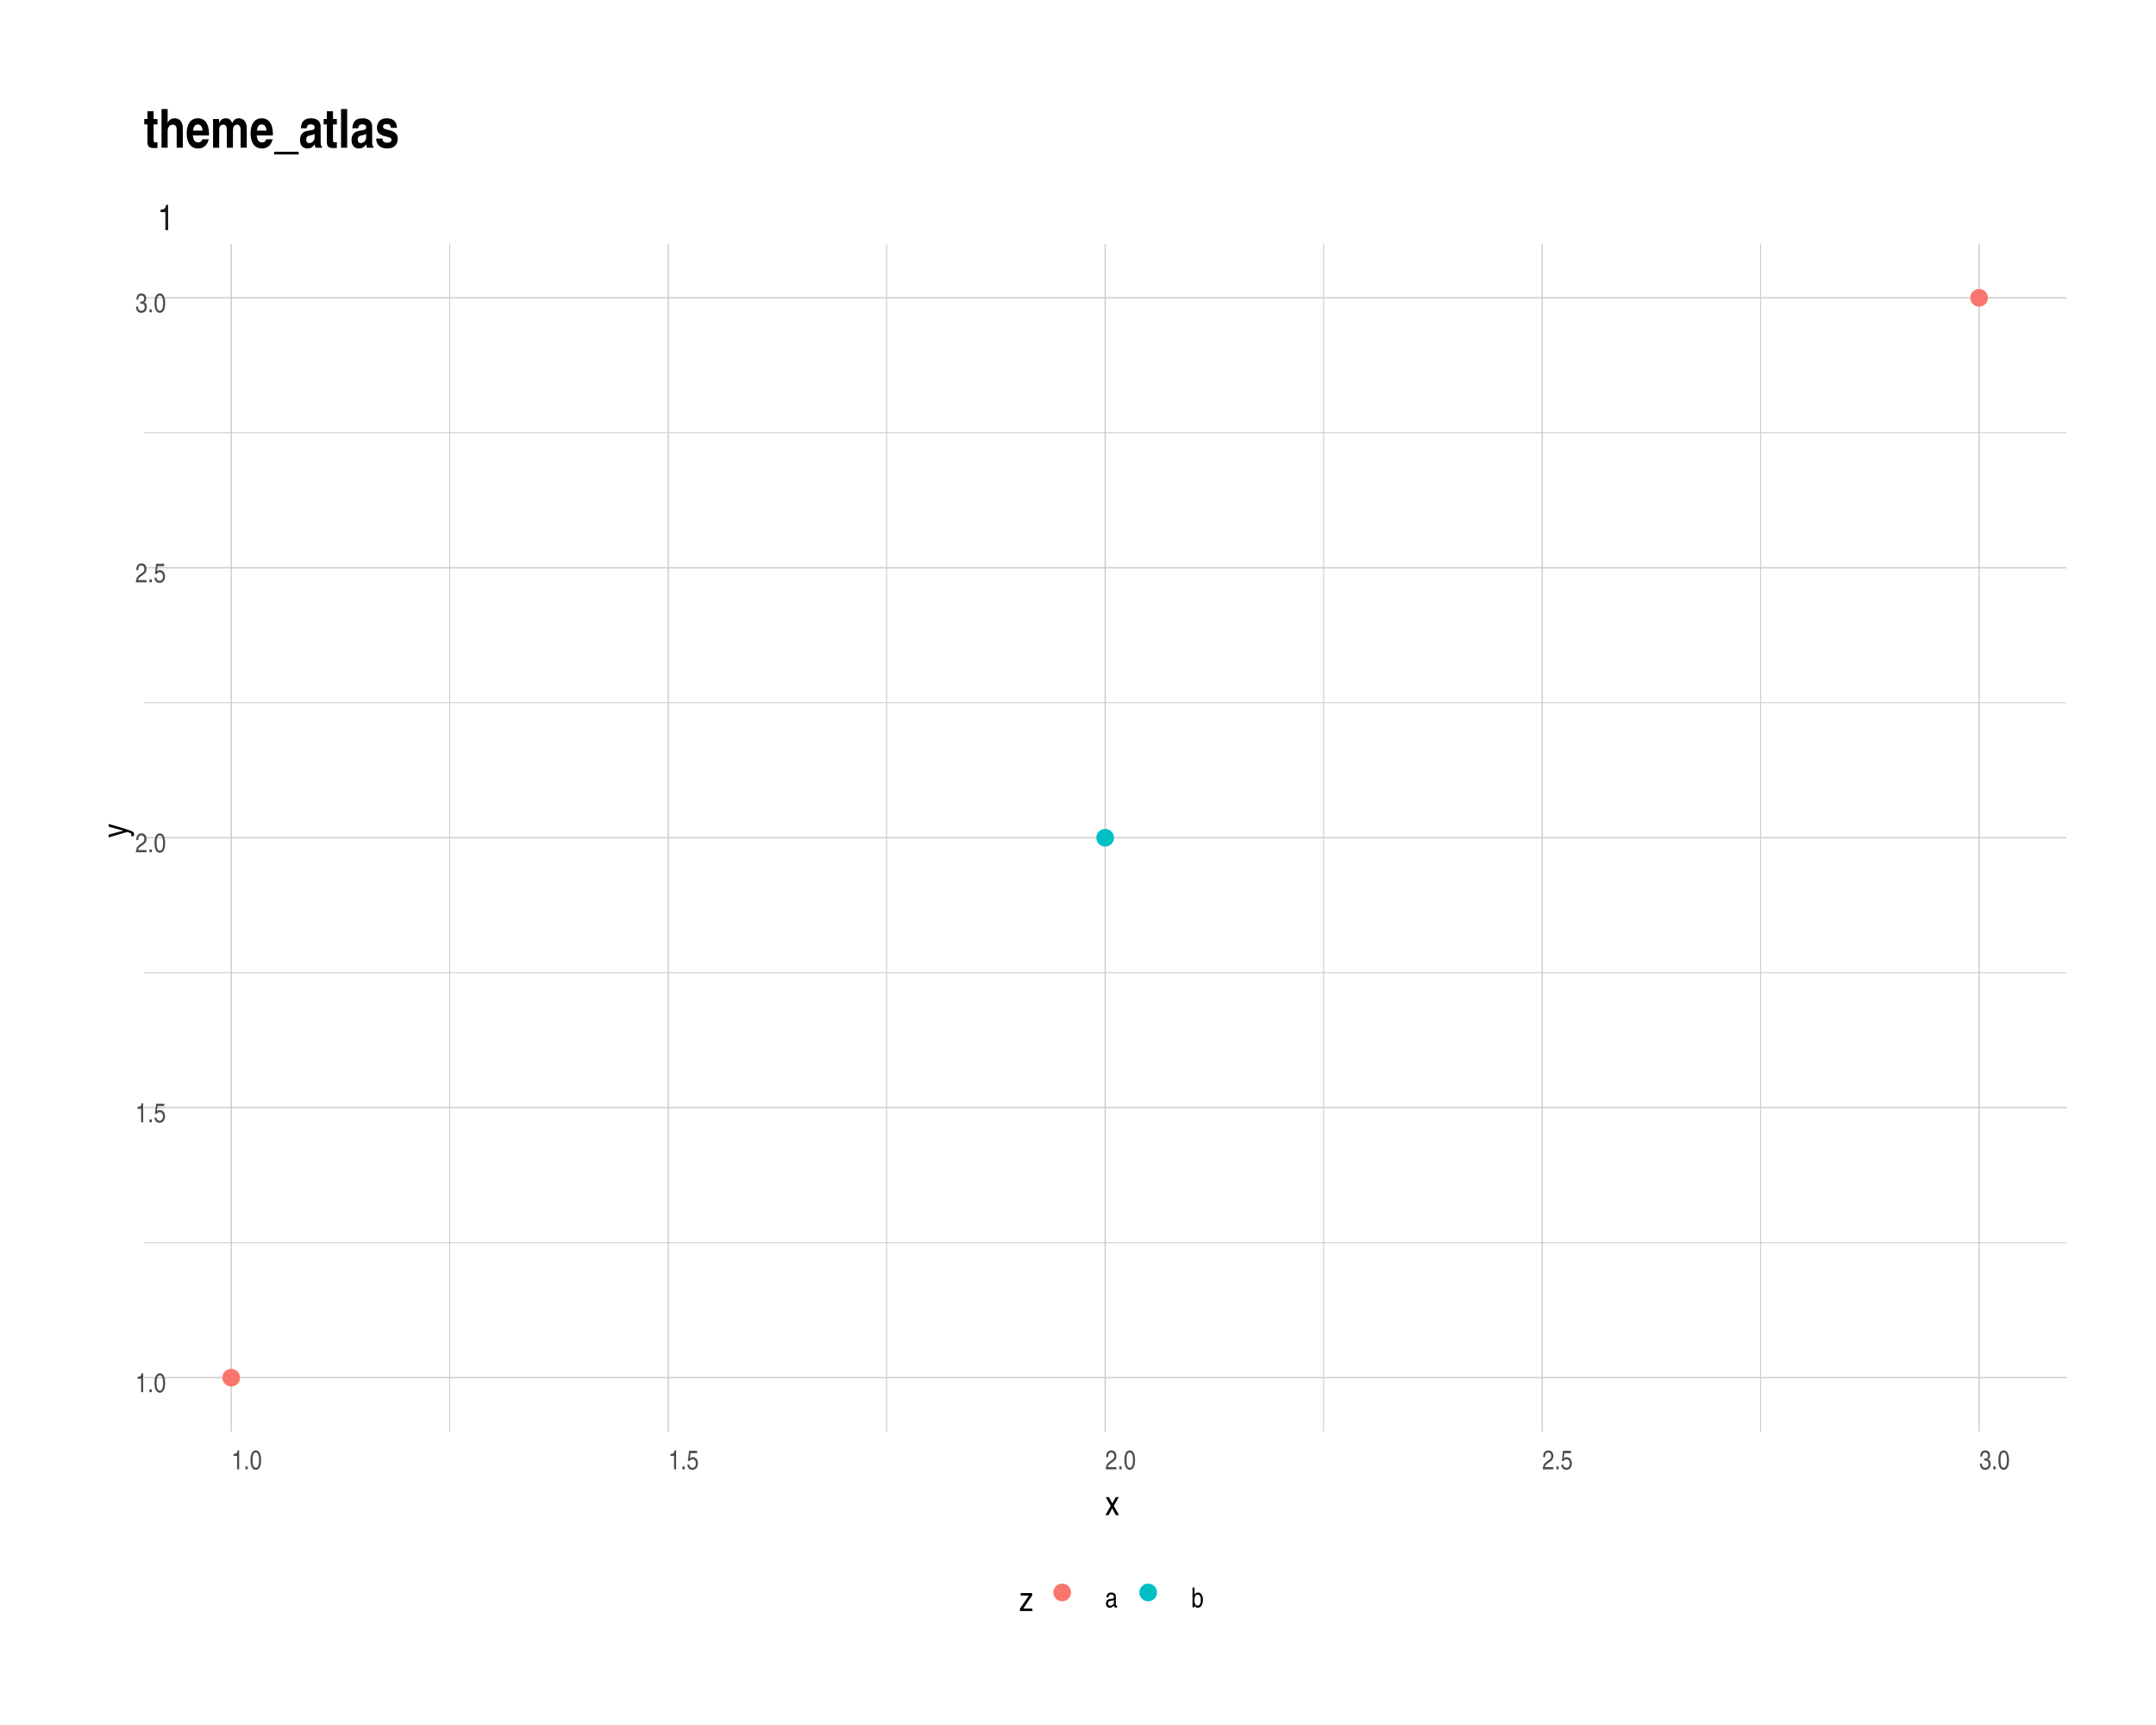
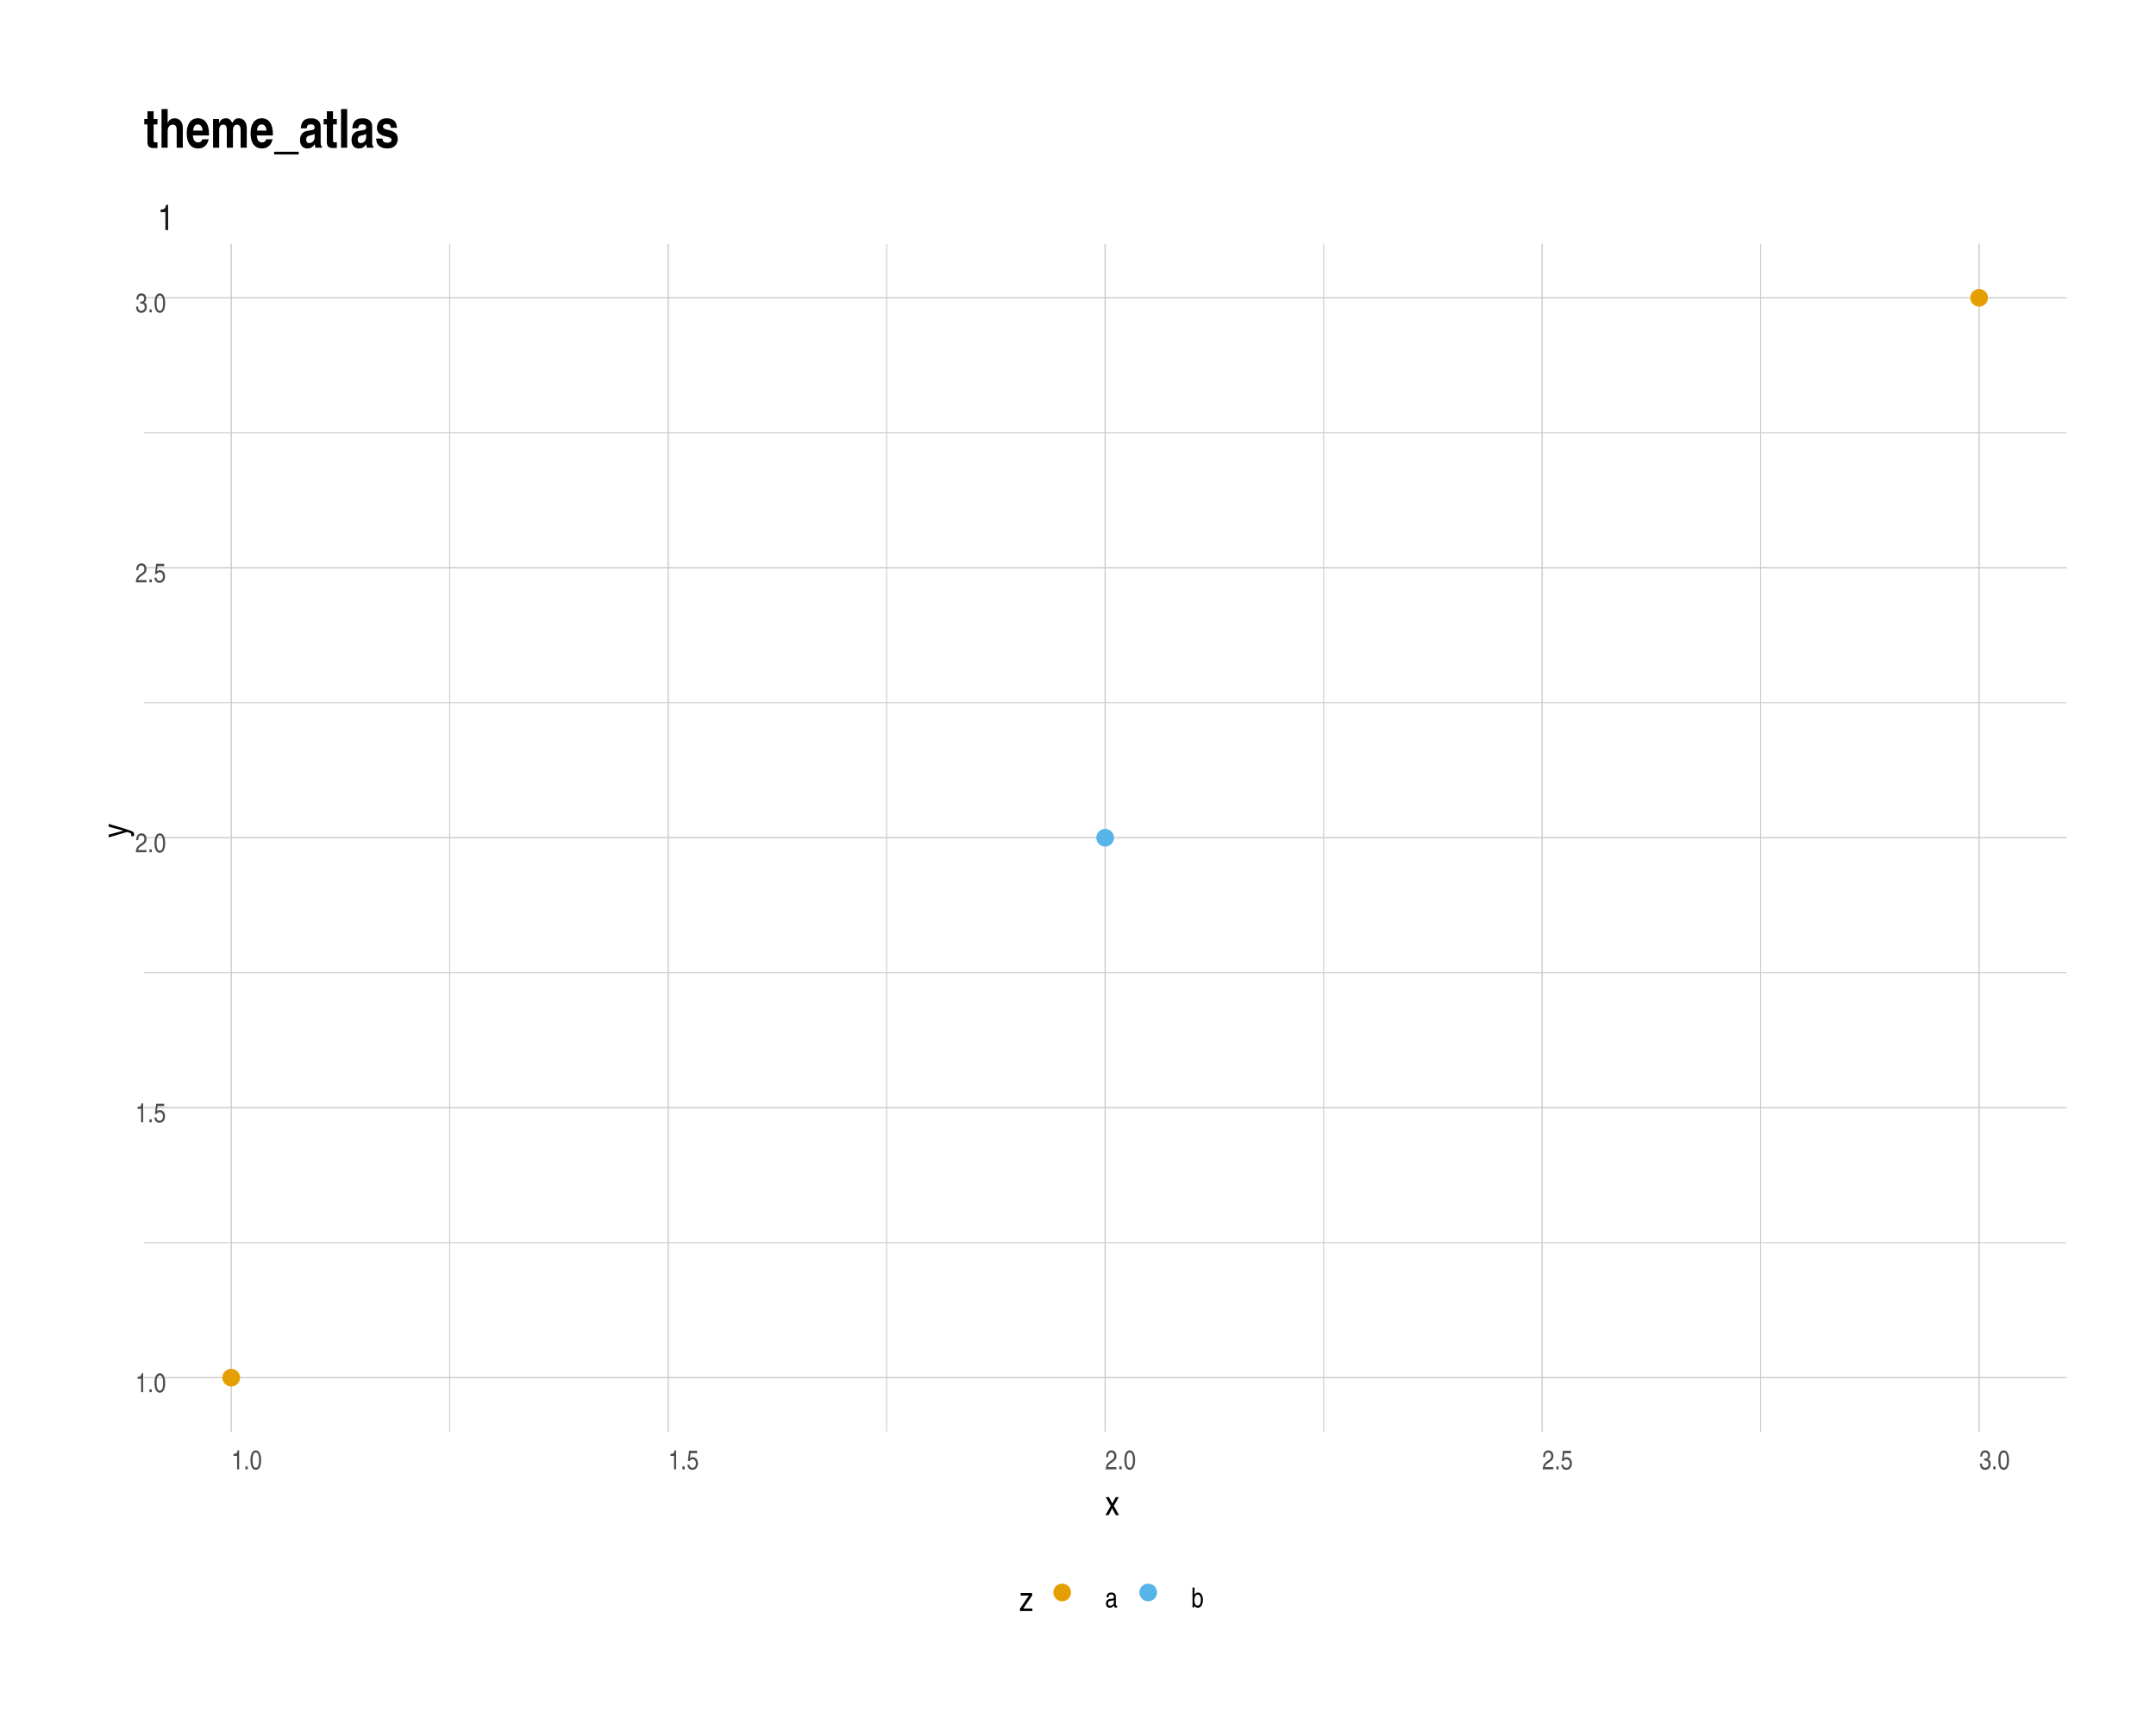
<svg xmlns="http://www.w3.org/2000/svg" viewBox="0 0 720.00 576.00">
  <defs>
    <style type="text/css">
    line, polyline, polygon, path, rect, circle {
      fill: none;
      stroke: #000000;
      stroke-linecap: round;
      stroke-linejoin: round;
      stroke-miterlimit: 10.00;
    }
  </style>
  </defs>
  <rect width="100%" height="100%" style="stroke: none; fill: #FFFFFF;" />
  <defs>
    <clipPath id="cpNDguMDR8NjkwLjExfDQ3OC4wNXw4MS40Mg==">
      <rect x="48.04" y="81.42" width="642.08" height="396.63" />
    </clipPath>
  </defs>
  <polyline points="48.04,414.95 690.11,414.95 " style="stroke-width: 0.32; stroke: #CCCCCC; stroke-linecap: butt;" clip-path="url(#cpNDguMDR8NjkwLjExfDQ3OC4wNXw4MS40Mg==)" />
  <polyline points="48.04,324.80 690.11,324.80 " style="stroke-width: 0.32; stroke: #CCCCCC; stroke-linecap: butt;" clip-path="url(#cpNDguMDR8NjkwLjExfDQ3OC4wNXw4MS40Mg==)" />
  <polyline points="48.04,234.66 690.11,234.66 " style="stroke-width: 0.32; stroke: #CCCCCC; stroke-linecap: butt;" clip-path="url(#cpNDguMDR8NjkwLjExfDQ3OC4wNXw4MS40Mg==)" />
  <polyline points="48.04,144.52 690.11,144.52 " style="stroke-width: 0.32; stroke: #CCCCCC; stroke-linecap: butt;" clip-path="url(#cpNDguMDR8NjkwLjExfDQ3OC4wNXw4MS40Mg==)" />
  <polyline points="150.18,478.05 150.18,81.42 " style="stroke-width: 0.32; stroke: #CCCCCC; stroke-linecap: butt;" clip-path="url(#cpNDguMDR8NjkwLjExfDQ3OC4wNXw4MS40Mg==)" />
  <polyline points="296.11,478.05 296.11,81.42 " style="stroke-width: 0.32; stroke: #CCCCCC; stroke-linecap: butt;" clip-path="url(#cpNDguMDR8NjkwLjExfDQ3OC4wNXw4MS40Mg==)" />
  <polyline points="442.04,478.05 442.04,81.42 " style="stroke-width: 0.32; stroke: #CCCCCC; stroke-linecap: butt;" clip-path="url(#cpNDguMDR8NjkwLjExfDQ3OC4wNXw4MS40Mg==)" />
  <polyline points="587.96,478.05 587.96,81.42 " style="stroke-width: 0.32; stroke: #CCCCCC; stroke-linecap: butt;" clip-path="url(#cpNDguMDR8NjkwLjExfDQ3OC4wNXw4MS40Mg==)" />
  <polyline points="48.04,460.02 690.11,460.02 " style="stroke-width: 0.43; stroke: #CCCCCC; stroke-linecap: butt;" clip-path="url(#cpNDguMDR8NjkwLjExfDQ3OC4wNXw4MS40Mg==)" />
  <polyline points="48.04,369.88 690.11,369.88 " style="stroke-width: 0.43; stroke: #CCCCCC; stroke-linecap: butt;" clip-path="url(#cpNDguMDR8NjkwLjExfDQ3OC4wNXw4MS40Mg==)" />
  <polyline points="48.04,279.73 690.11,279.73 " style="stroke-width: 0.43; stroke: #CCCCCC; stroke-linecap: butt;" clip-path="url(#cpNDguMDR8NjkwLjExfDQ3OC4wNXw4MS40Mg==)" />
  <polyline points="48.04,189.59 690.11,189.59 " style="stroke-width: 0.43; stroke: #CCCCCC; stroke-linecap: butt;" clip-path="url(#cpNDguMDR8NjkwLjExfDQ3OC4wNXw4MS40Mg==)" />
  <polyline points="48.04,99.44 690.11,99.44 " style="stroke-width: 0.43; stroke: #CCCCCC; stroke-linecap: butt;" clip-path="url(#cpNDguMDR8NjkwLjExfDQ3OC4wNXw4MS40Mg==)" />
  <polyline points="77.22,478.05 77.22,81.42 " style="stroke-width: 0.43; stroke: #CCCCCC; stroke-linecap: butt;" clip-path="url(#cpNDguMDR8NjkwLjExfDQ3OC4wNXw4MS40Mg==)" />
  <polyline points="223.15,478.05 223.15,81.42 " style="stroke-width: 0.43; stroke: #CCCCCC; stroke-linecap: butt;" clip-path="url(#cpNDguMDR8NjkwLjExfDQ3OC4wNXw4MS40Mg==)" />
  <polyline points="369.07,478.05 369.07,81.42 " style="stroke-width: 0.43; stroke: #CCCCCC; stroke-linecap: butt;" clip-path="url(#cpNDguMDR8NjkwLjExfDQ3OC4wNXw4MS40Mg==)" />
  <polyline points="515.00,478.05 515.00,81.42 " style="stroke-width: 0.43; stroke: #CCCCCC; stroke-linecap: butt;" clip-path="url(#cpNDguMDR8NjkwLjExfDQ3OC4wNXw4MS40Mg==)" />
  <polyline points="660.93,478.05 660.93,81.42 " style="stroke-width: 0.43; stroke: #CCCCCC; stroke-linecap: butt;" clip-path="url(#cpNDguMDR8NjkwLjExfDQ3OC4wNXw4MS40Mg==)" />
-   <circle cx="77.22" cy="460.02" r="1.95pt" style="stroke-width: 0.71; stroke: #F8766D; fill: #F8766D;" clip-path="url(#cpNDguMDR8NjkwLjExfDQ3OC4wNXw4MS40Mg==)" />
-   <circle cx="369.07" cy="279.73" r="1.95pt" style="stroke-width: 0.71; stroke: #00BFC4; fill: #00BFC4;" clip-path="url(#cpNDguMDR8NjkwLjExfDQ3OC4wNXw4MS40Mg==)" />
-   <circle cx="660.93" cy="99.44" r="1.95pt" style="stroke-width: 0.71; stroke: #F8766D; fill: #F8766D;" clip-path="url(#cpNDguMDR8NjkwLjExfDQ3OC4wNXw4MS40Mg==)" />
+   <circle cx="77.22" cy="460.02" r="1.95pt" style="stroke-width: 0.71; stroke: #E69F00; fill: #E69F00;" clip-path="url(#cpNDguMDR8NjkwLjExfDQ3OC4wNXw4MS40Mg==)" />
+   <circle cx="369.07" cy="279.73" r="1.95pt" style="stroke-width: 0.71; stroke: #56B4E9; fill: #56B4E9;" clip-path="url(#cpNDguMDR8NjkwLjExfDQ3OC4wNXw4MS40Mg==)" />
+   <circle cx="660.93" cy="99.44" r="1.95pt" style="stroke-width: 0.71; stroke: #E69F00; fill: #E69F00;" clip-path="url(#cpNDguMDR8NjkwLjExfDQ3OC4wNXw4MS40Mg==)" />
  <defs>
    <clipPath id="cpMC4wMHw3MjAuMDB8NTc2LjAwfDAuMDA=">
      <rect x="0.00" y="0.00" width="720.00" height="576.00" />
    </clipPath>
  </defs>
  <defs>
    <clipPath id="cpNDguMDR8NjkwLjExfDgxLjQyfDU5LjI5">
      <rect x="48.04" y="59.29" width="642.08" height="22.13" />
    </clipPath>
  </defs>
  <g clip-path="url(#cpNDguMDR8NjkwLjExfDgxLjQyfDU5LjI5)">
    <text x="52.62" y="76.83" style="font-size: 12.00px; fill: #1A1A1A; font-family: Arial Narrow;" textLength="0.00px" lengthAdjust="spacingAndGlyphs">1</text>
  </g>
  <defs>
    <clipPath id="cpMC4wMHw3MjAuMDB8NTc2LjAwfDAuMDA=">
      <rect x="0.00" y="0.00" width="720.00" height="576.00" />
    </clipPath>
  </defs>
  <g clip-path="url(#cpMC4wMHw3MjAuMDB8NTc2LjAwfDAuMDA=)">
    <text x="77.22" y="490.63" style="font-size: 9.00px; fill: #4D4D4D; font-family: Arial Narrow;" textLength="0.00px" lengthAdjust="spacingAndGlyphs">1.0</text>
  </g>
  <g clip-path="url(#cpMC4wMHw3MjAuMDB8NTc2LjAwfDAuMDA=)">
    <text x="223.15" y="490.63" style="font-size: 9.00px; fill: #4D4D4D; font-family: Arial Narrow;" textLength="0.00px" lengthAdjust="spacingAndGlyphs">1.5</text>
  </g>
  <g clip-path="url(#cpMC4wMHw3MjAuMDB8NTc2LjAwfDAuMDA=)">
    <text x="369.07" y="490.63" style="font-size: 9.00px; fill: #4D4D4D; font-family: Arial Narrow;" textLength="0.00px" lengthAdjust="spacingAndGlyphs">2.0</text>
  </g>
  <g clip-path="url(#cpMC4wMHw3MjAuMDB8NTc2LjAwfDAuMDA=)">
    <text x="515.00" y="490.63" style="font-size: 9.00px; fill: #4D4D4D; font-family: Arial Narrow;" textLength="0.00px" lengthAdjust="spacingAndGlyphs">2.5</text>
  </g>
  <g clip-path="url(#cpMC4wMHw3MjAuMDB8NTc2LjAwfDAuMDA=)">
    <text x="660.93" y="490.63" style="font-size: 9.00px; fill: #4D4D4D; font-family: Arial Narrow;" textLength="0.00px" lengthAdjust="spacingAndGlyphs">3.0</text>
  </g>
  <g clip-path="url(#cpMC4wMHw3MjAuMDB8NTc2LjAwfDAuMDA=)">
    <text x="45.17" y="464.88" style="font-size: 9.00px; fill: #4D4D4D; font-family: Arial Narrow;" textLength="0.00px" lengthAdjust="spacingAndGlyphs">1.0</text>
  </g>
  <g clip-path="url(#cpMC4wMHw3MjAuMDB8NTc2LjAwfDAuMDA=)">
    <text x="45.17" y="374.74" style="font-size: 9.00px; fill: #4D4D4D; font-family: Arial Narrow;" textLength="0.00px" lengthAdjust="spacingAndGlyphs">1.5</text>
  </g>
  <g clip-path="url(#cpMC4wMHw3MjAuMDB8NTc2LjAwfDAuMDA=)">
    <text x="45.17" y="284.59" style="font-size: 9.00px; fill: #4D4D4D; font-family: Arial Narrow;" textLength="0.00px" lengthAdjust="spacingAndGlyphs">2.0</text>
  </g>
  <g clip-path="url(#cpMC4wMHw3MjAuMDB8NTc2LjAwfDAuMDA=)">
    <text x="45.17" y="194.45" style="font-size: 9.00px; fill: #4D4D4D; font-family: Arial Narrow;" textLength="0.00px" lengthAdjust="spacingAndGlyphs">2.5</text>
  </g>
  <g clip-path="url(#cpMC4wMHw3MjAuMDB8NTc2LjAwfDAuMDA=)">
    <text x="45.17" y="104.30" style="font-size: 9.00px; fill: #4D4D4D; font-family: Arial Narrow;" textLength="0.00px" lengthAdjust="spacingAndGlyphs">3.0</text>
  </g>
  <g clip-path="url(#cpMC4wMHw3MjAuMDB8NTc2LjAwfDAuMDA=)">
    <text x="369.07" y="505.92" style="font-size: 11.50px; font-family: Arial Narrow;" textLength="0.00px" lengthAdjust="spacingAndGlyphs">x</text>
  </g>
  <g clip-path="url(#cpMC4wMHw3MjAuMDB8NTc2LjAwfDAuMDA=)">
    <text transform="translate(42.31,279.73) rotate(-90)" style="font-size: 11.50px; font-family: Arial Narrow;" textLength="0.00px" lengthAdjust="spacingAndGlyphs">y</text>
  </g>
  <g clip-path="url(#cpMC4wMHw3MjAuMDB8NTc2LjAwfDAuMDA=)">
    <text x="340.34" y="537.95" style="font-size: 11.50px; font-family: Arial Narrow;" textLength="0.00px" lengthAdjust="spacingAndGlyphs">z</text>
  </g>
-   <circle cx="354.71" cy="531.74" r="1.95pt" style="stroke-width: 0.71; stroke: #F8766D; fill: #F8766D;" clip-path="url(#cpMC4wMHw3MjAuMDB8NTc2LjAwfDAuMDA=)" />
-   <circle cx="383.44" cy="531.74" r="1.95pt" style="stroke-width: 0.71; stroke: #00BFC4; fill: #00BFC4;" clip-path="url(#cpMC4wMHw3MjAuMDB8NTc2LjAwfDAuMDA=)" />
+   <circle cx="354.71" cy="531.74" r="1.95pt" style="stroke-width: 0.71; stroke: #E69F00; fill: #E69F00;" clip-path="url(#cpMC4wMHw3MjAuMDB8NTc2LjAwfDAuMDA=)" />
+   <circle cx="383.44" cy="531.74" r="1.95pt" style="stroke-width: 0.71; stroke: #56B4E9; fill: #56B4E9;" clip-path="url(#cpMC4wMHw3MjAuMDB8NTc2LjAwfDAuMDA=)" />
  <g clip-path="url(#cpMC4wMHw3MjAuMDB8NTc2LjAwfDAuMDA=)">
    <text x="369.07" y="536.71" style="font-size: 9.20px; font-family: Arial Narrow;" textLength="0.00px" lengthAdjust="spacingAndGlyphs">a</text>
  </g>
  <g clip-path="url(#cpMC4wMHw3MjAuMDB8NTc2LjAwfDAuMDA=)">
    <text x="397.81" y="536.71" style="font-size: 9.20px; font-family: Arial Narrow;" textLength="0.00px" lengthAdjust="spacingAndGlyphs">b</text>
  </g>
  <g clip-path="url(#cpMC4wMHw3MjAuMDB8NTc2LjAwfDAuMDA=)">
    <text x="48.04" y="49.33" style="font-size: 18.00px; font-weight: bold; font-family: Arial Narrow;" textLength="0.00px" lengthAdjust="spacingAndGlyphs">theme_atlas</text>
  </g>
</svg>
